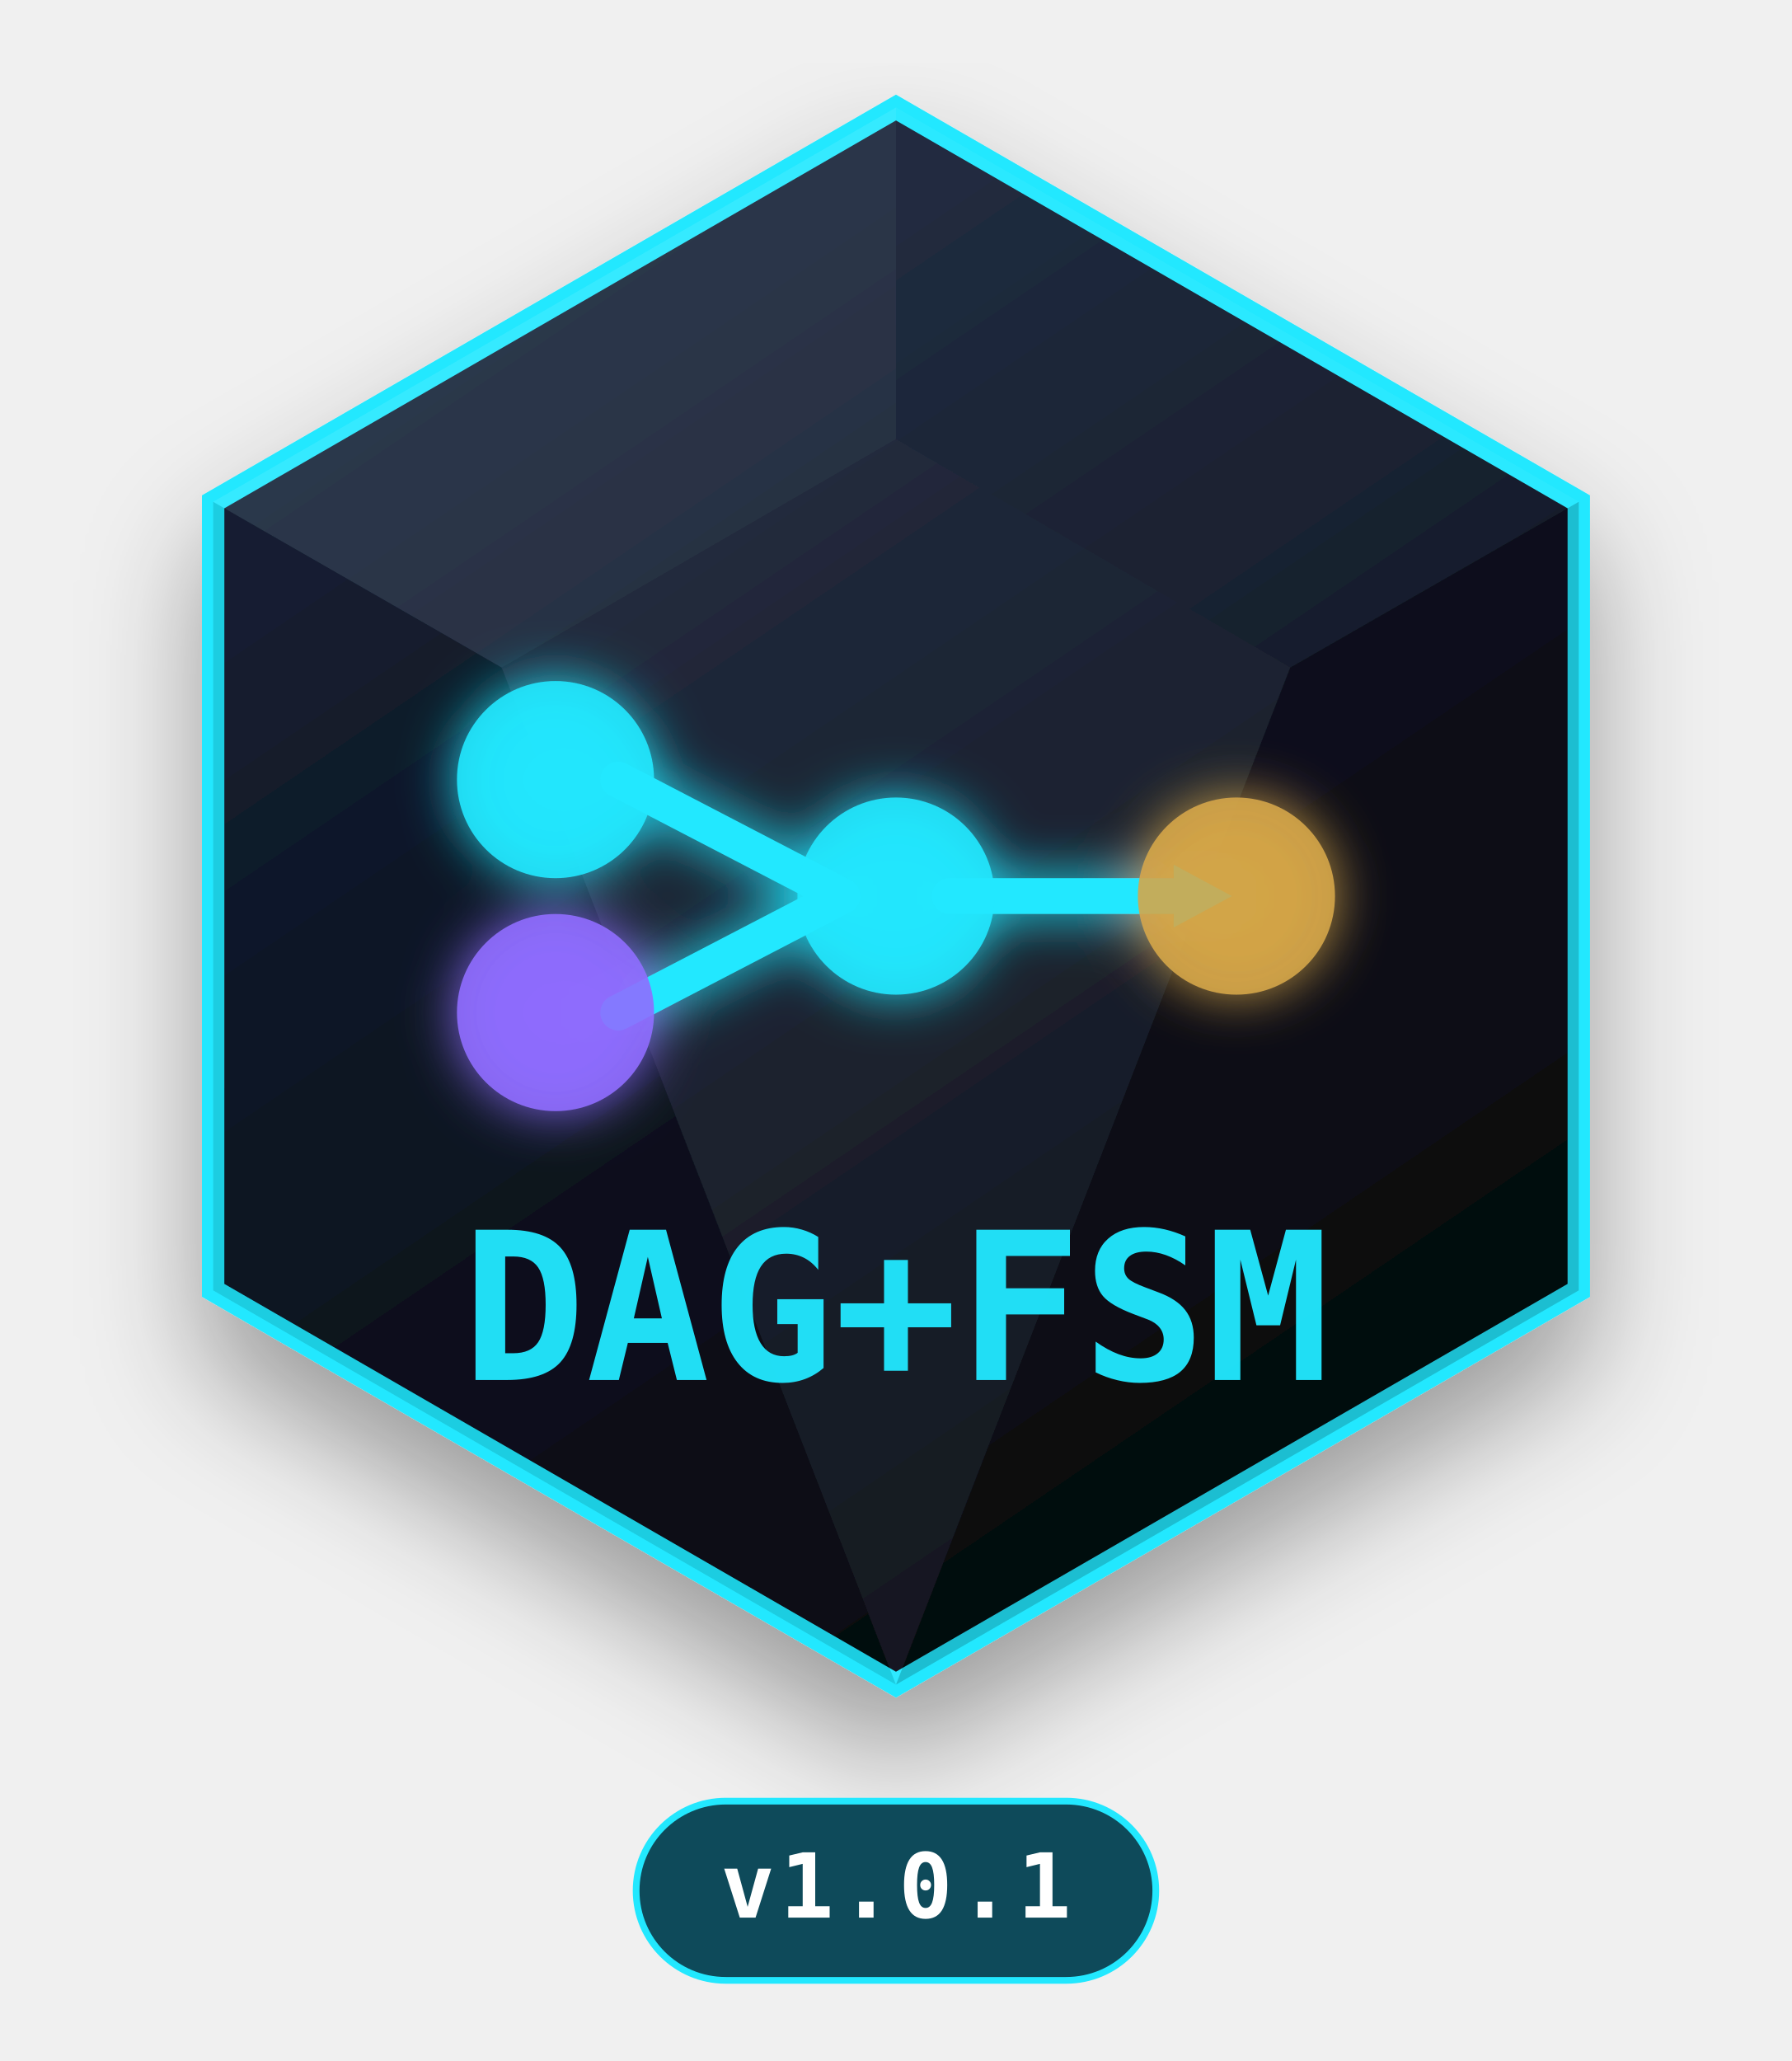
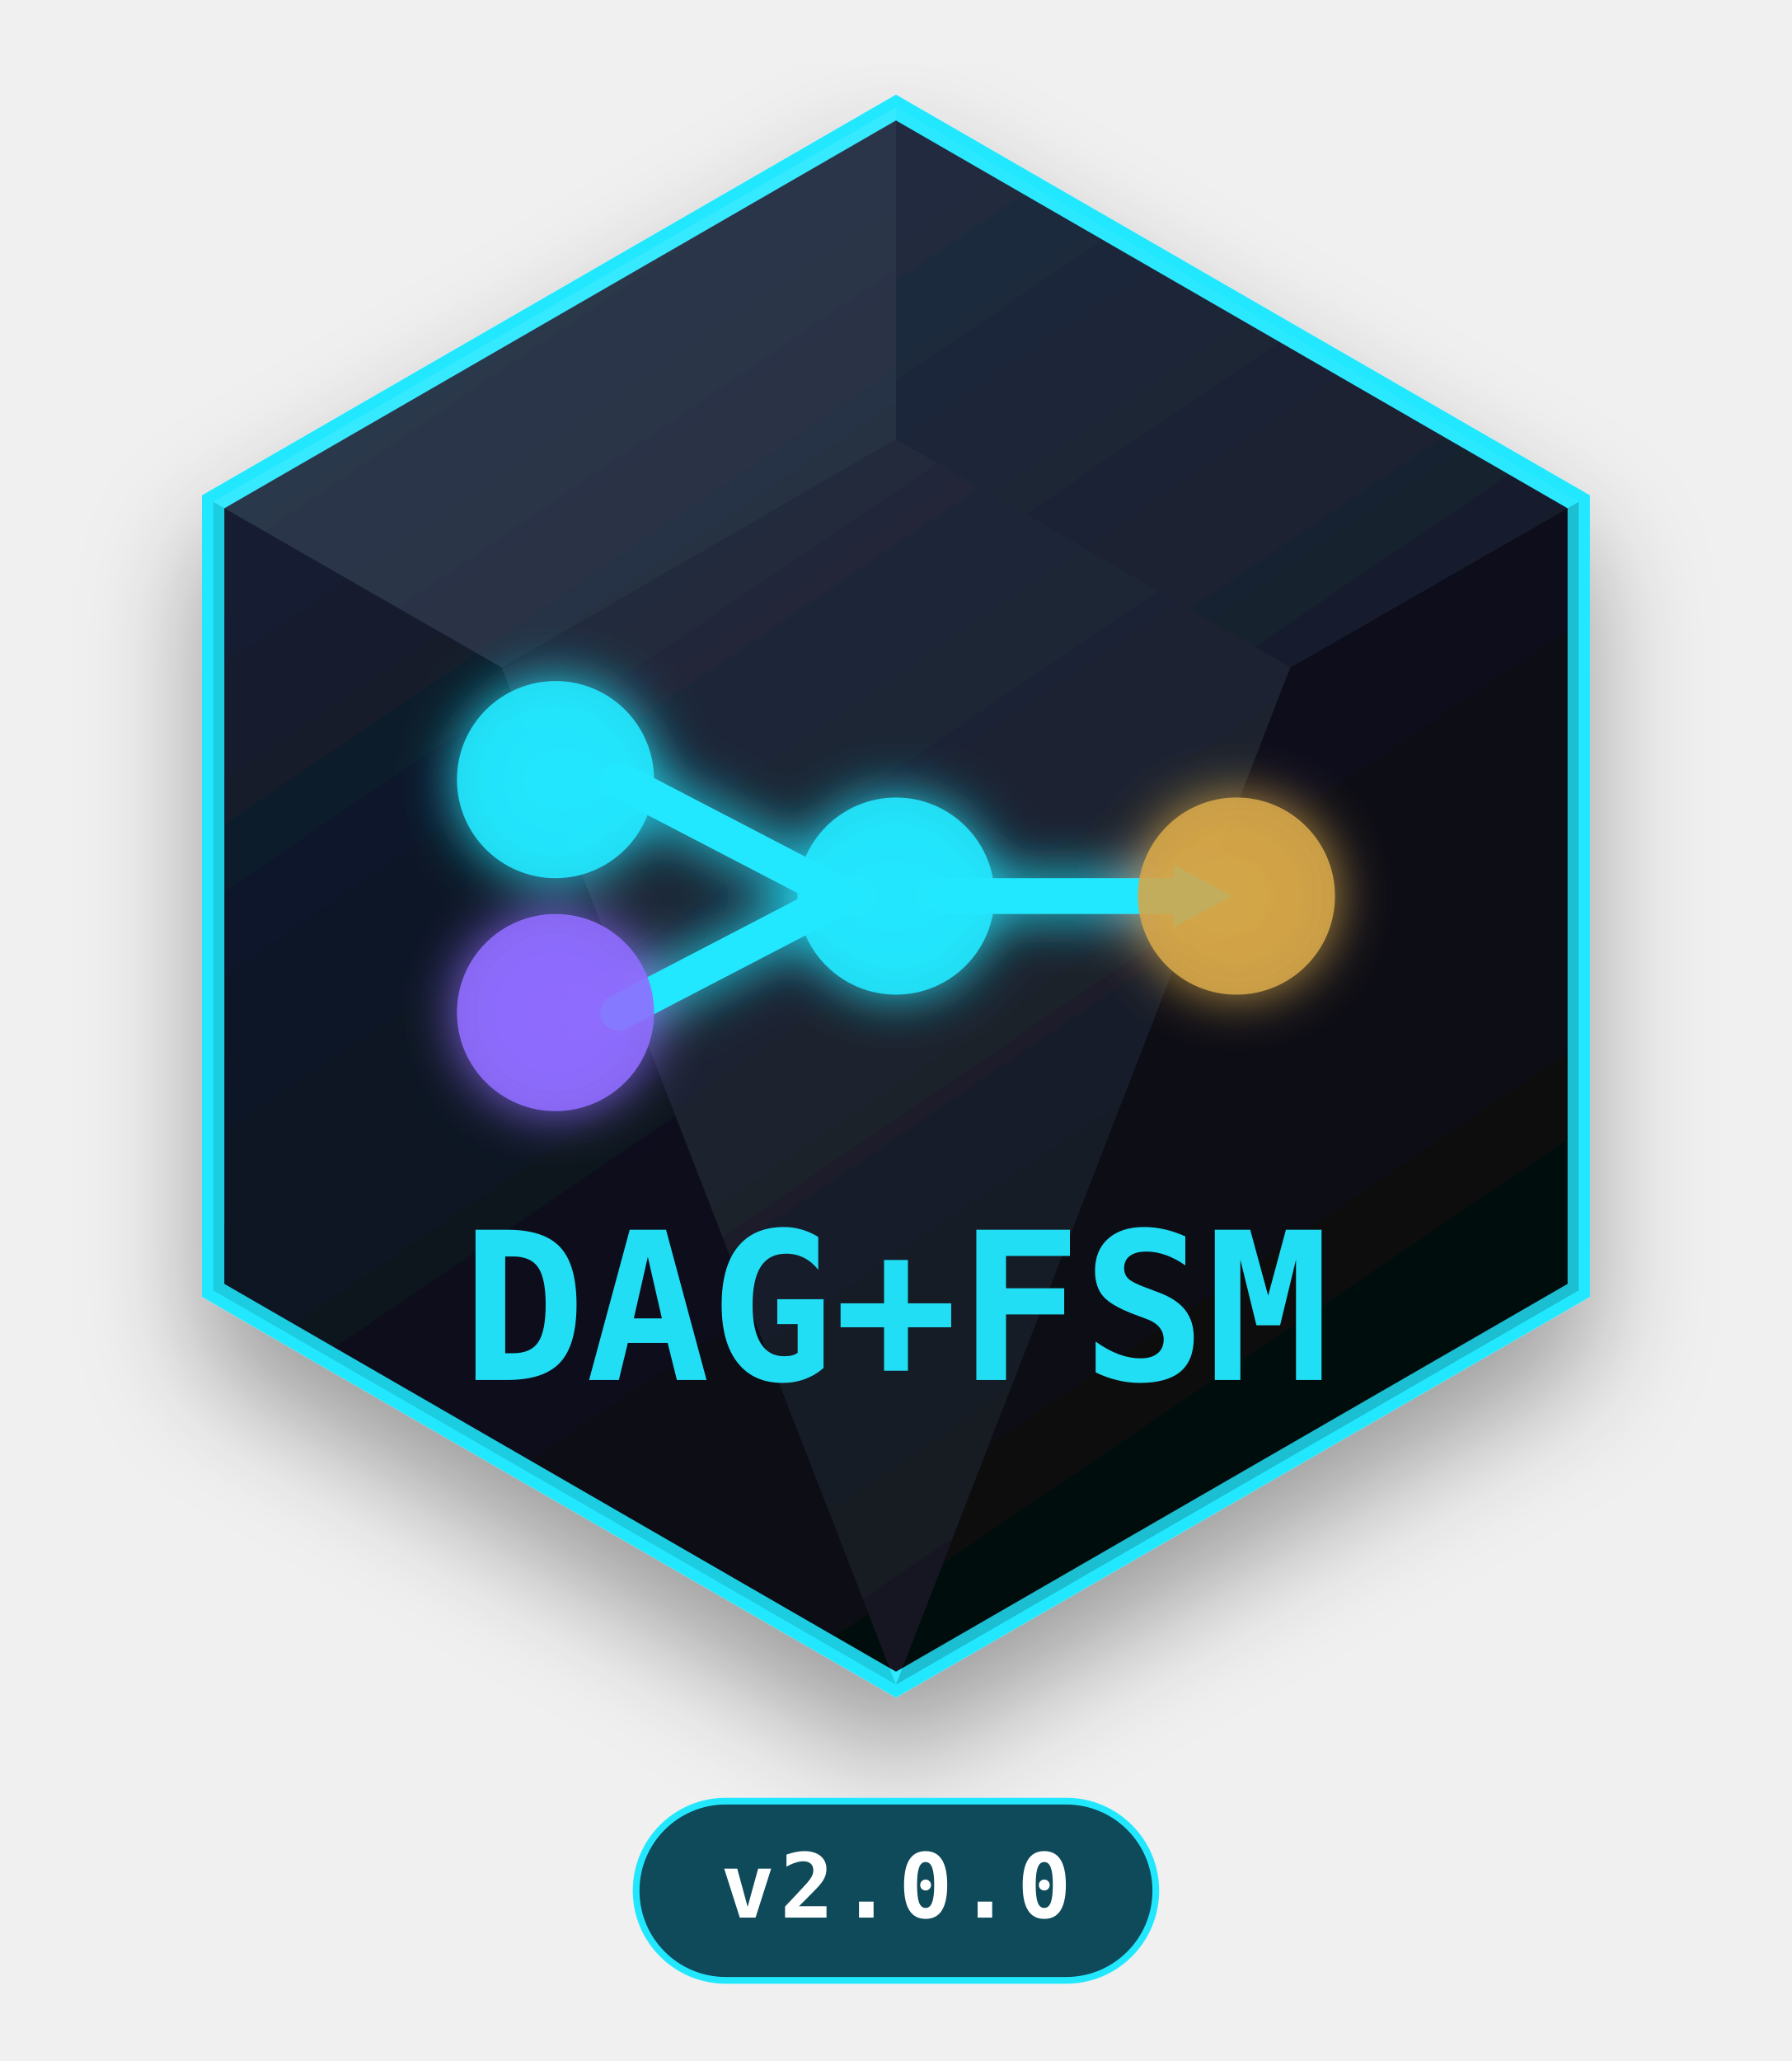
- <svg xmlns="http://www.w3.org/2000/svg" viewBox="0 0 400 460" role="img" aria-label="Dagonizer v1.0.1">
+ <svg xmlns="http://www.w3.org/2000/svg" viewBox="0 0 400 460" role="img" aria-label="Dagonizer v2.0.0">
  <defs>
    <linearGradient id="facetNavy" x1="86" y1="32" x2="314" y2="368" gradientUnits="userSpaceOnUse">
      <stop offset="0" stop-color="#1a2840" />
      <stop offset="0.48" stop-color="#0e1525" />
      <stop offset="1" stop-color="#04060a" />
    </linearGradient>
    <linearGradient id="facetTeal" x1="86" y1="32" x2="314" y2="368" gradientUnits="userSpaceOnUse">
      <stop offset="0" stop-color="#5ef5ff" />
      <stop offset="0.52" stop-color="#22e8ff" />
      <stop offset="1" stop-color="#0bb8cc" />
    </linearGradient>
    <filter id="nodeShadow" x="-35%" y="-35%" width="170%" height="170%">
      <feDropShadow dx="0" dy="14" stdDeviation="13" flood-color="#000000" flood-opacity="0.35" />
    </filter>
    <filter id="glowTeal" x="-30%" y="-30%" width="160%" height="160%">
      <feGaussianBlur stdDeviation="6" result="blur" />
      <feMerge>
        <feMergeNode in="blur" />
        <feMergeNode in="SourceGraphic" />
      </feMerge>
    </filter>
    <style>
      .round { stroke-linecap: round; stroke-linejoin: round; }
      .monoText { font-family: ui-monospace, SFMono-Regular, Menlo, Monaco, Consolas, monospace; font-weight: 900; }
      .version { font-family: ui-monospace, "SF Mono", Menlo, Consolas, monospace; font-weight: 700; letter-spacing: 0.06em; fill: #ffffff; }
    </style>
  </defs>
  <g id="dagonizer-node">
    <g id="node-body" filter="url(#nodeShadow)">
      <path id="node-base" d="M200 24 L352.42 112 L352.42 288 L200 376 L47.58 288 L47.58 112 Z" fill="url(#facetNavy)" stroke="#22e8ff" stroke-width="5" />
      <path id="facet-top-left" d="M200 24 L47.58 112 L112 149 L200 98 Z" fill="#FFFFFF" opacity="0.09" />
      <path id="facet-top-right" d="M200 24 L352.42 112 L288 149 L200 98 Z" fill="#FFFFFF" opacity="0.05" />
      <path id="facet-lower-left" d="M47.58 112 L112 149 L200 376 L47.58 288 Z" fill="#000000" opacity="0.12" />
      <path id="facet-lower-right" d="M352.42 112 L288 149 L200 376 L352.42 288 Z" fill="#000000" opacity="0.18" />
      <path id="facet-center" d="M112 149 L200 98 L288 149 L200 376 Z" fill="#FFFFFF" opacity="0.06" />
    </g>
    <g id="dag-glyph" filter="url(#glowTeal)">
      <line x1="138" y1="174" x2="188" y2="200" stroke="#22e8ff" stroke-width="8" class="round" />
      <line x1="138" y1="226" x2="188" y2="200" stroke="#22e8ff" stroke-width="8" class="round" />
      <line x1="212" y1="200" x2="262" y2="200" stroke="#22e8ff" stroke-width="8" class="round" />
      <polygon points="262,193 275,200 262,207" fill="#22e8ff" />
      <circle cx="124" cy="174" r="22" fill="#22e8ff" opacity="0.90" />
      <circle cx="124" cy="226" r="22" fill="#8f6dff" opacity="0.90" />
      <circle cx="200" cy="200" r="22" fill="#22e8ff" opacity="0.90" />
      <circle cx="276" cy="200" r="22" fill="#d4a649" opacity="0.90" />
    </g>
    <text class="monoText" x="200" y="308" text-anchor="middle" font-size="46" fill="#22e8ff" opacity="0.95">DAG+FSM</text>
  </g>
  <rect x="142" y="402" width="116" height="40" rx="20" fill="#0e4a5a" stroke="#22e8ff" stroke-width="1.5" />
-   <text class="version" x="200" y="428" text-anchor="middle" font-size="20">v1.0.1</text>
+   <text class="version" x="200" y="428" text-anchor="middle" font-size="20">v2.0.0</text>
</svg>
